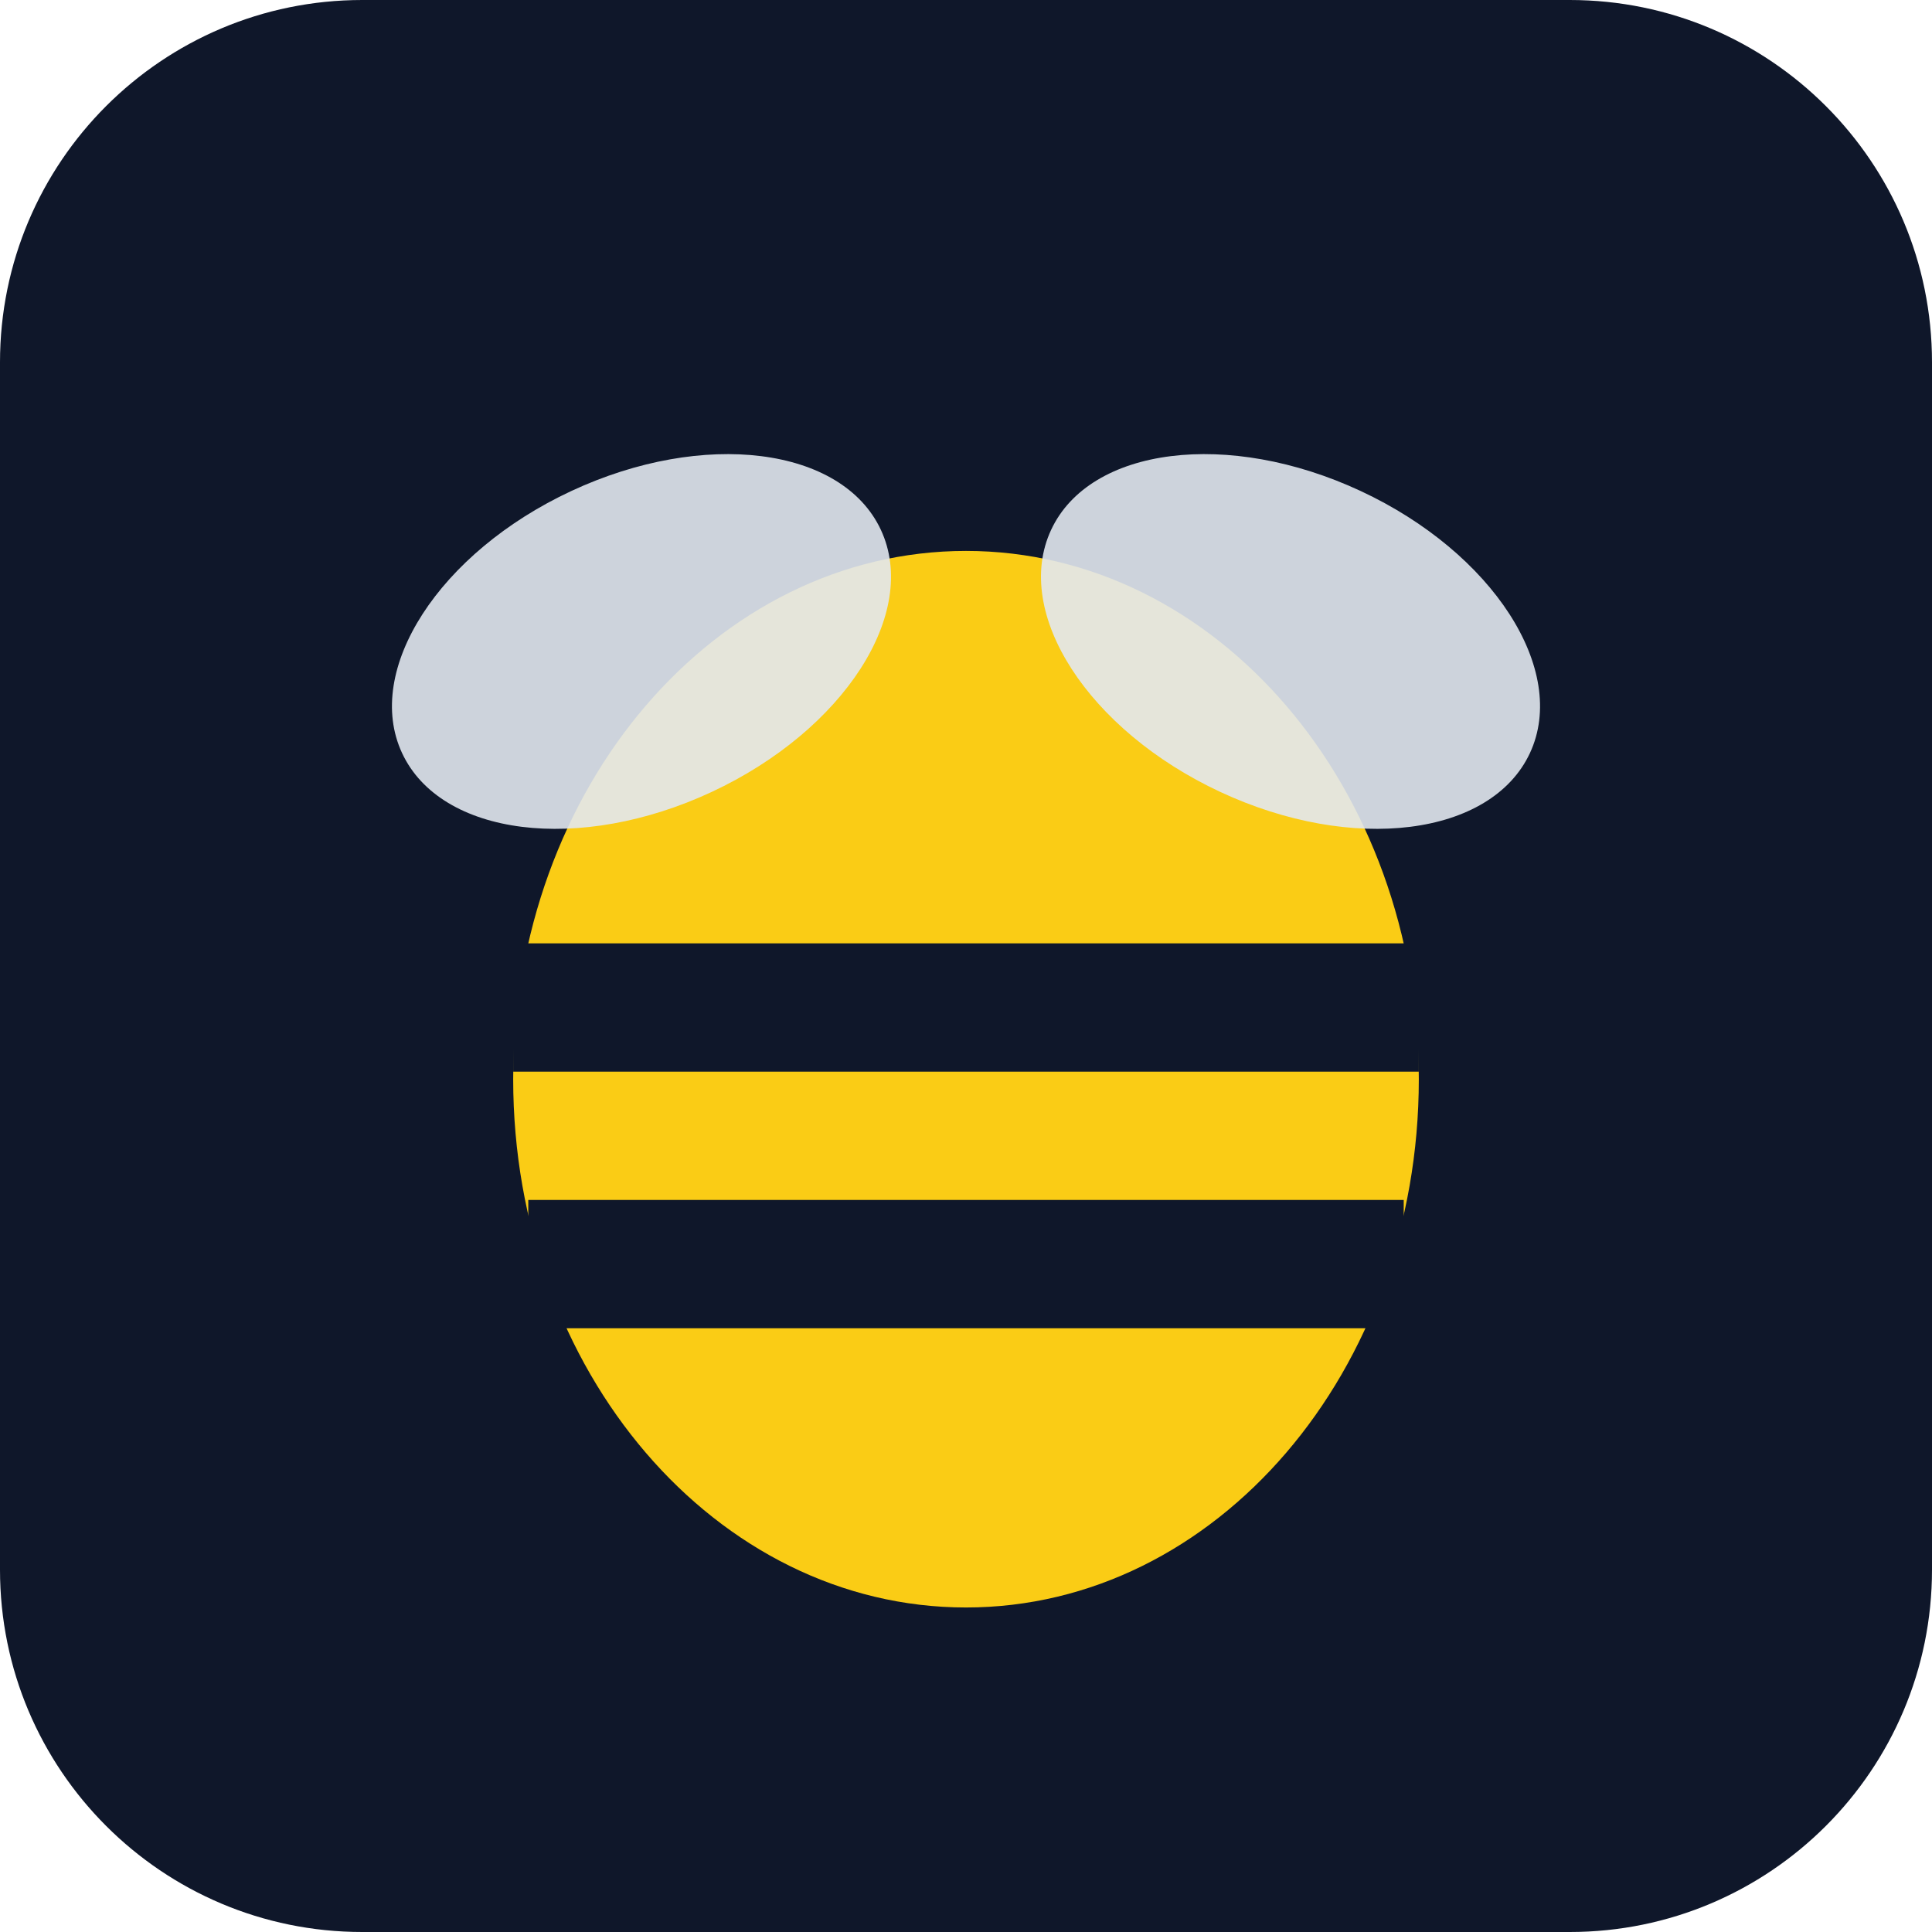
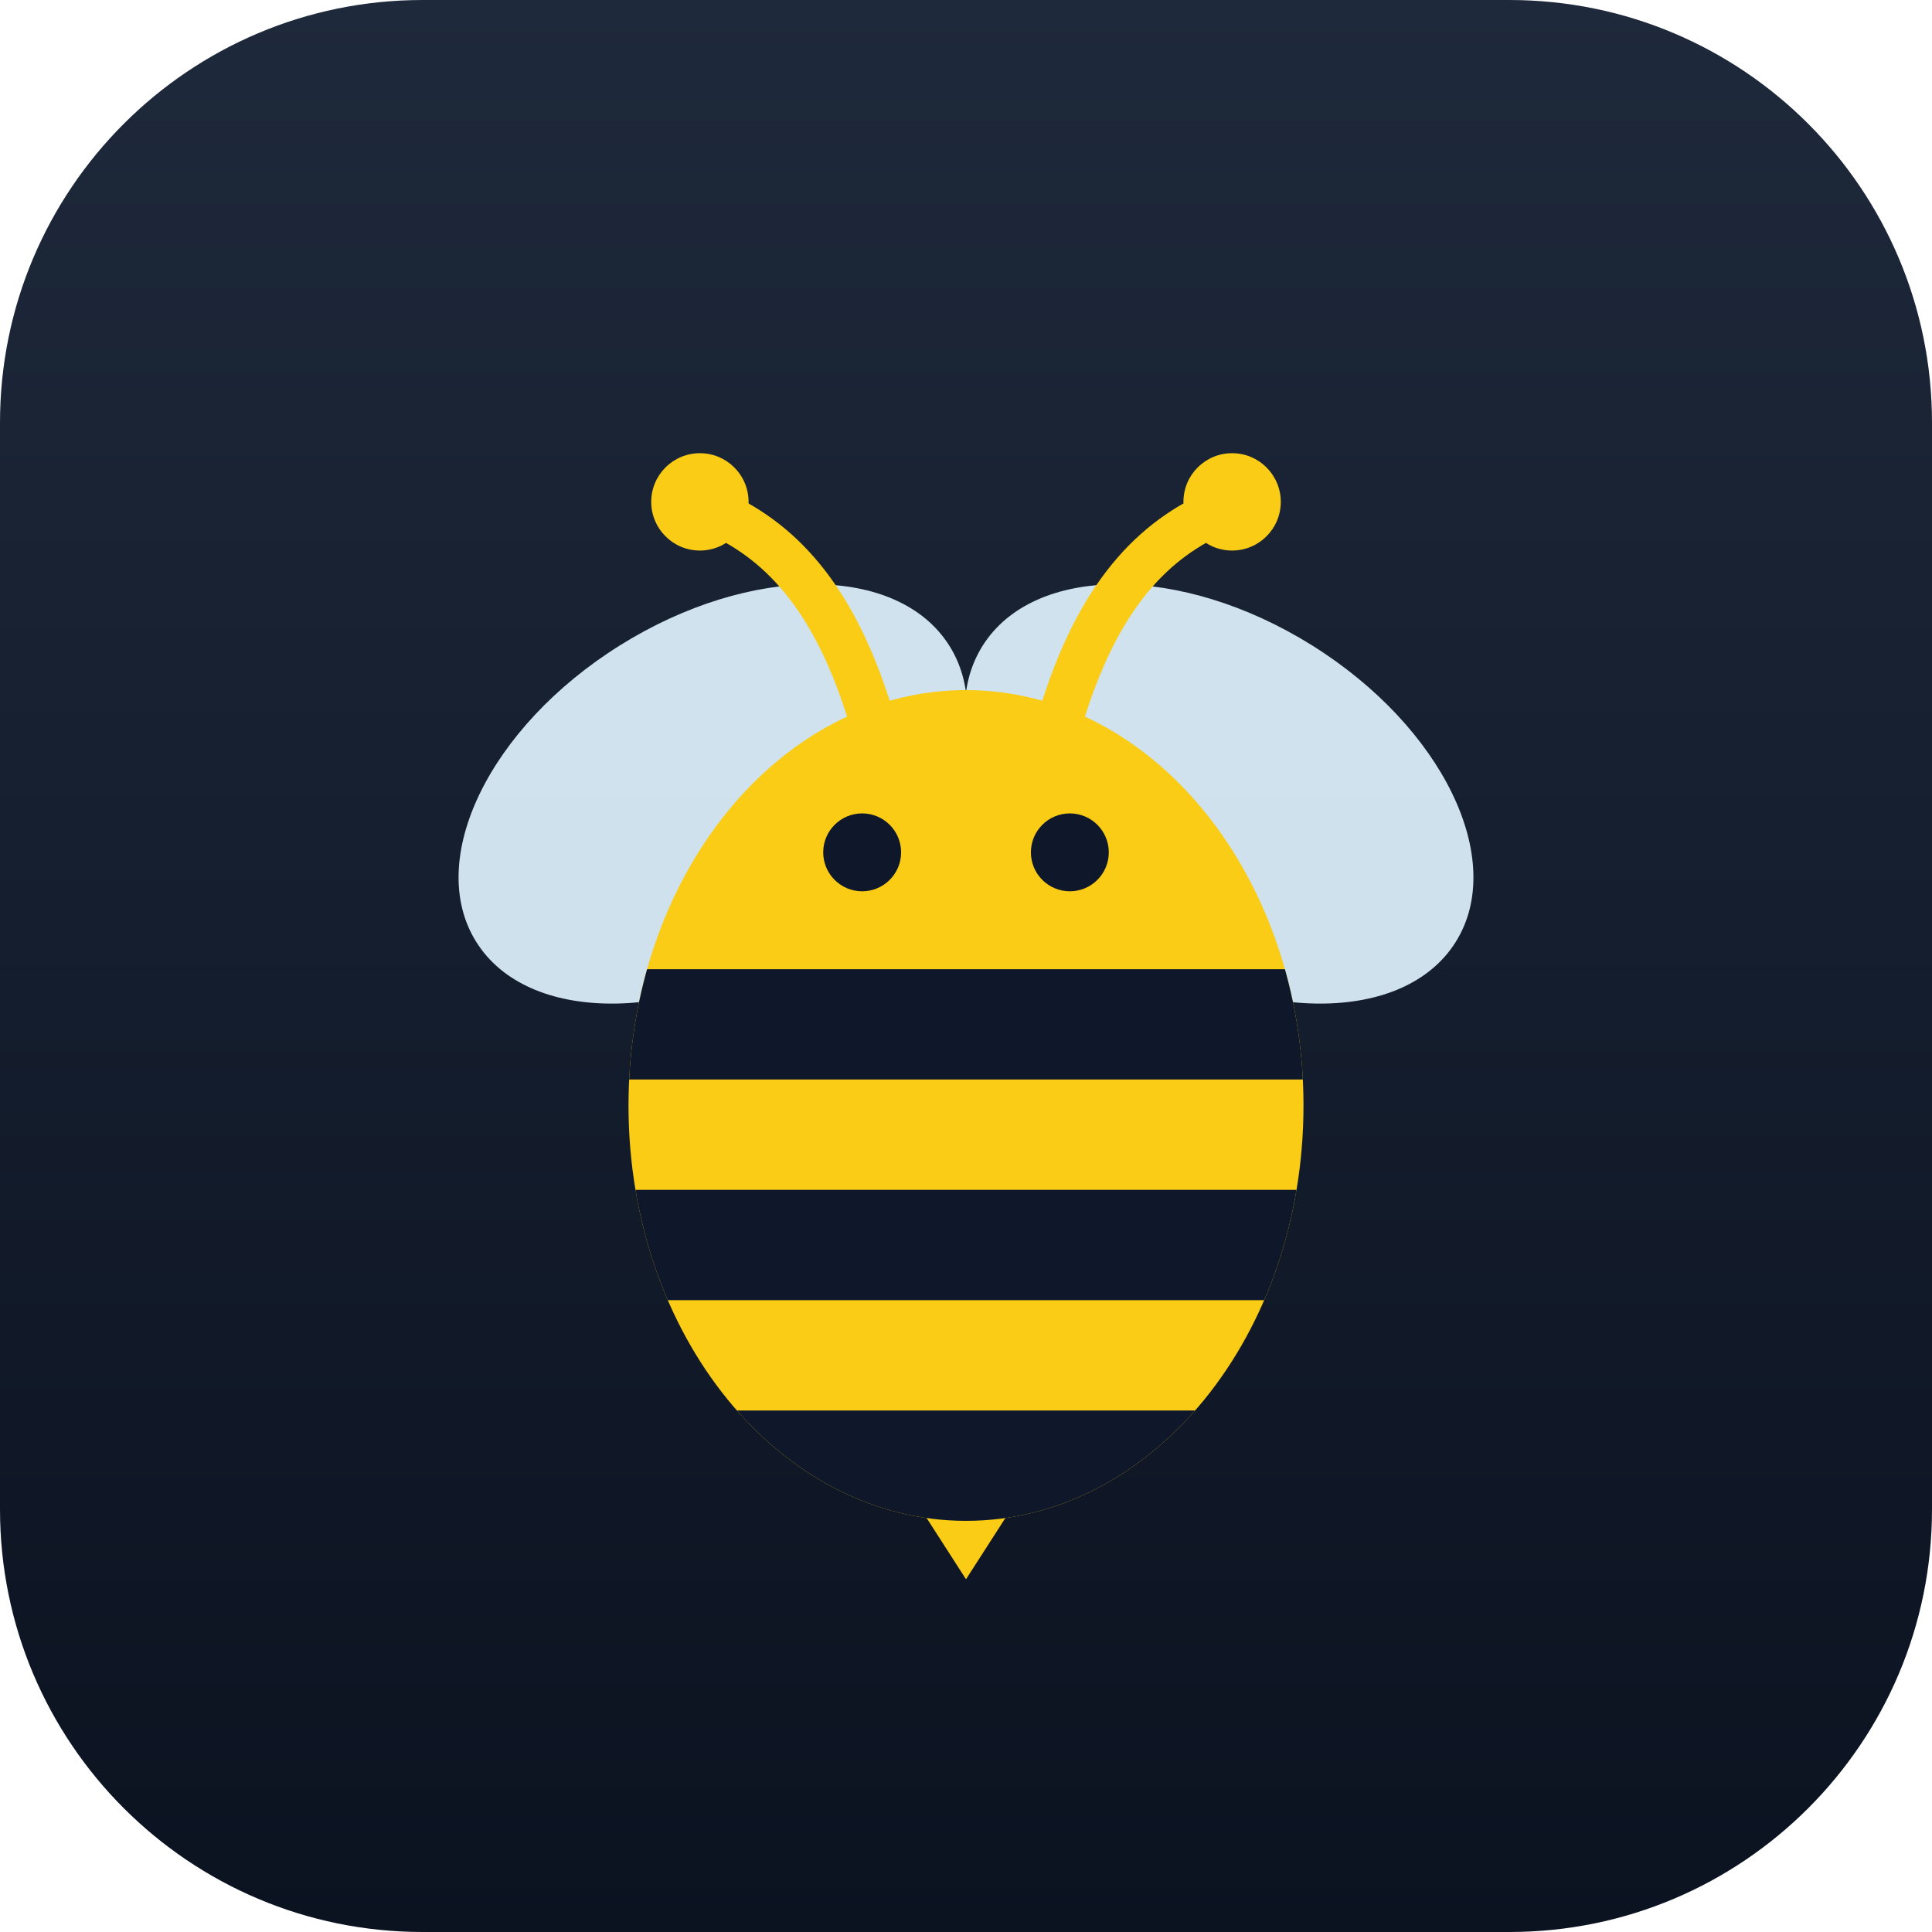
<svg xmlns="http://www.w3.org/2000/svg" viewBox="0 0 512 512">
-   <rect width="512" height="512" rx="96" fill="#0f172a" />
-   <ellipse cx="256" cy="286" rx="120" ry="140" fill="#facc15" />
-   <rect x="136" y="250" width="240" height="34" fill="#0f172a" />
-   <rect x="140" y="318" width="232" height="34" fill="#0f172a" />
-   <ellipse cx="170" cy="170" rx="70" ry="44" fill="#e2e8f0" opacity=".9" transform="rotate(-25 170 170)" />
-   <ellipse cx="342" cy="170" rx="70" ry="44" fill="#e2e8f0" opacity=".9" transform="rotate(25 342 170)" />
+   <defs>
+     <linearGradient id="g" x1="0" y1="0" x2="0" y2="1">
+       <stop offset="0" stop-color="#1e293b" />
+       <stop offset="1" stop-color="#0b1220" />
+     </linearGradient>
+   </defs>
+   <rect width="512" height="512" rx="112" fill="url(#g)" />
+   <g transform="translate(256 262) scale(0.86) translate(-256 -256)">
+     <defs>
+       <clipPath id="bc">
+         <ellipse cx="256" cy="292" rx="104" ry="128" />
+       </clipPath>
+     </defs>
+     <ellipse cx="178" cy="196" rx="86" ry="54" fill="#e0f2fe" opacity="0.92" transform="rotate(-32 178 196)" />
+     <ellipse cx="334" cy="196" rx="86" ry="54" fill="#e0f2fe" opacity="0.92" transform="rotate(32 334 196)" />
+     <path d="M226 170 C 214 132, 196 116, 176 108" stroke="#facc15" stroke-width="14" fill="none" stroke-linecap="round" />
+     <path d="M286 170 C 298 132, 316 116, 336 108" stroke="#facc15" stroke-width="14" fill="none" stroke-linecap="round" />
+     <circle cx="174" cy="106" r="15" fill="#facc15" />
+     <circle cx="338" cy="106" r="15" fill="#facc15" />
+     <path d="M256 438 L238 410 L274 410 Z" fill="#facc15" />
+     <ellipse cx="256" cy="292" rx="104" ry="128" fill="#facc15" />
+     <g clip-path="url(#bc)">
+       <rect x="140" y="250" width="232" height="34" rx="6" fill="#0f172a" />
+       <rect x="140" y="318" width="232" height="34" rx="6" fill="#0f172a" />
+       <rect x="140" y="386" width="232" height="34" rx="6" fill="#0f172a" />
+     </g>
+     <circle cx="224" cy="214" r="12" fill="#0f172a" />
+     <circle cx="288" cy="214" r="12" fill="#0f172a" />
+   </g>
</svg>
